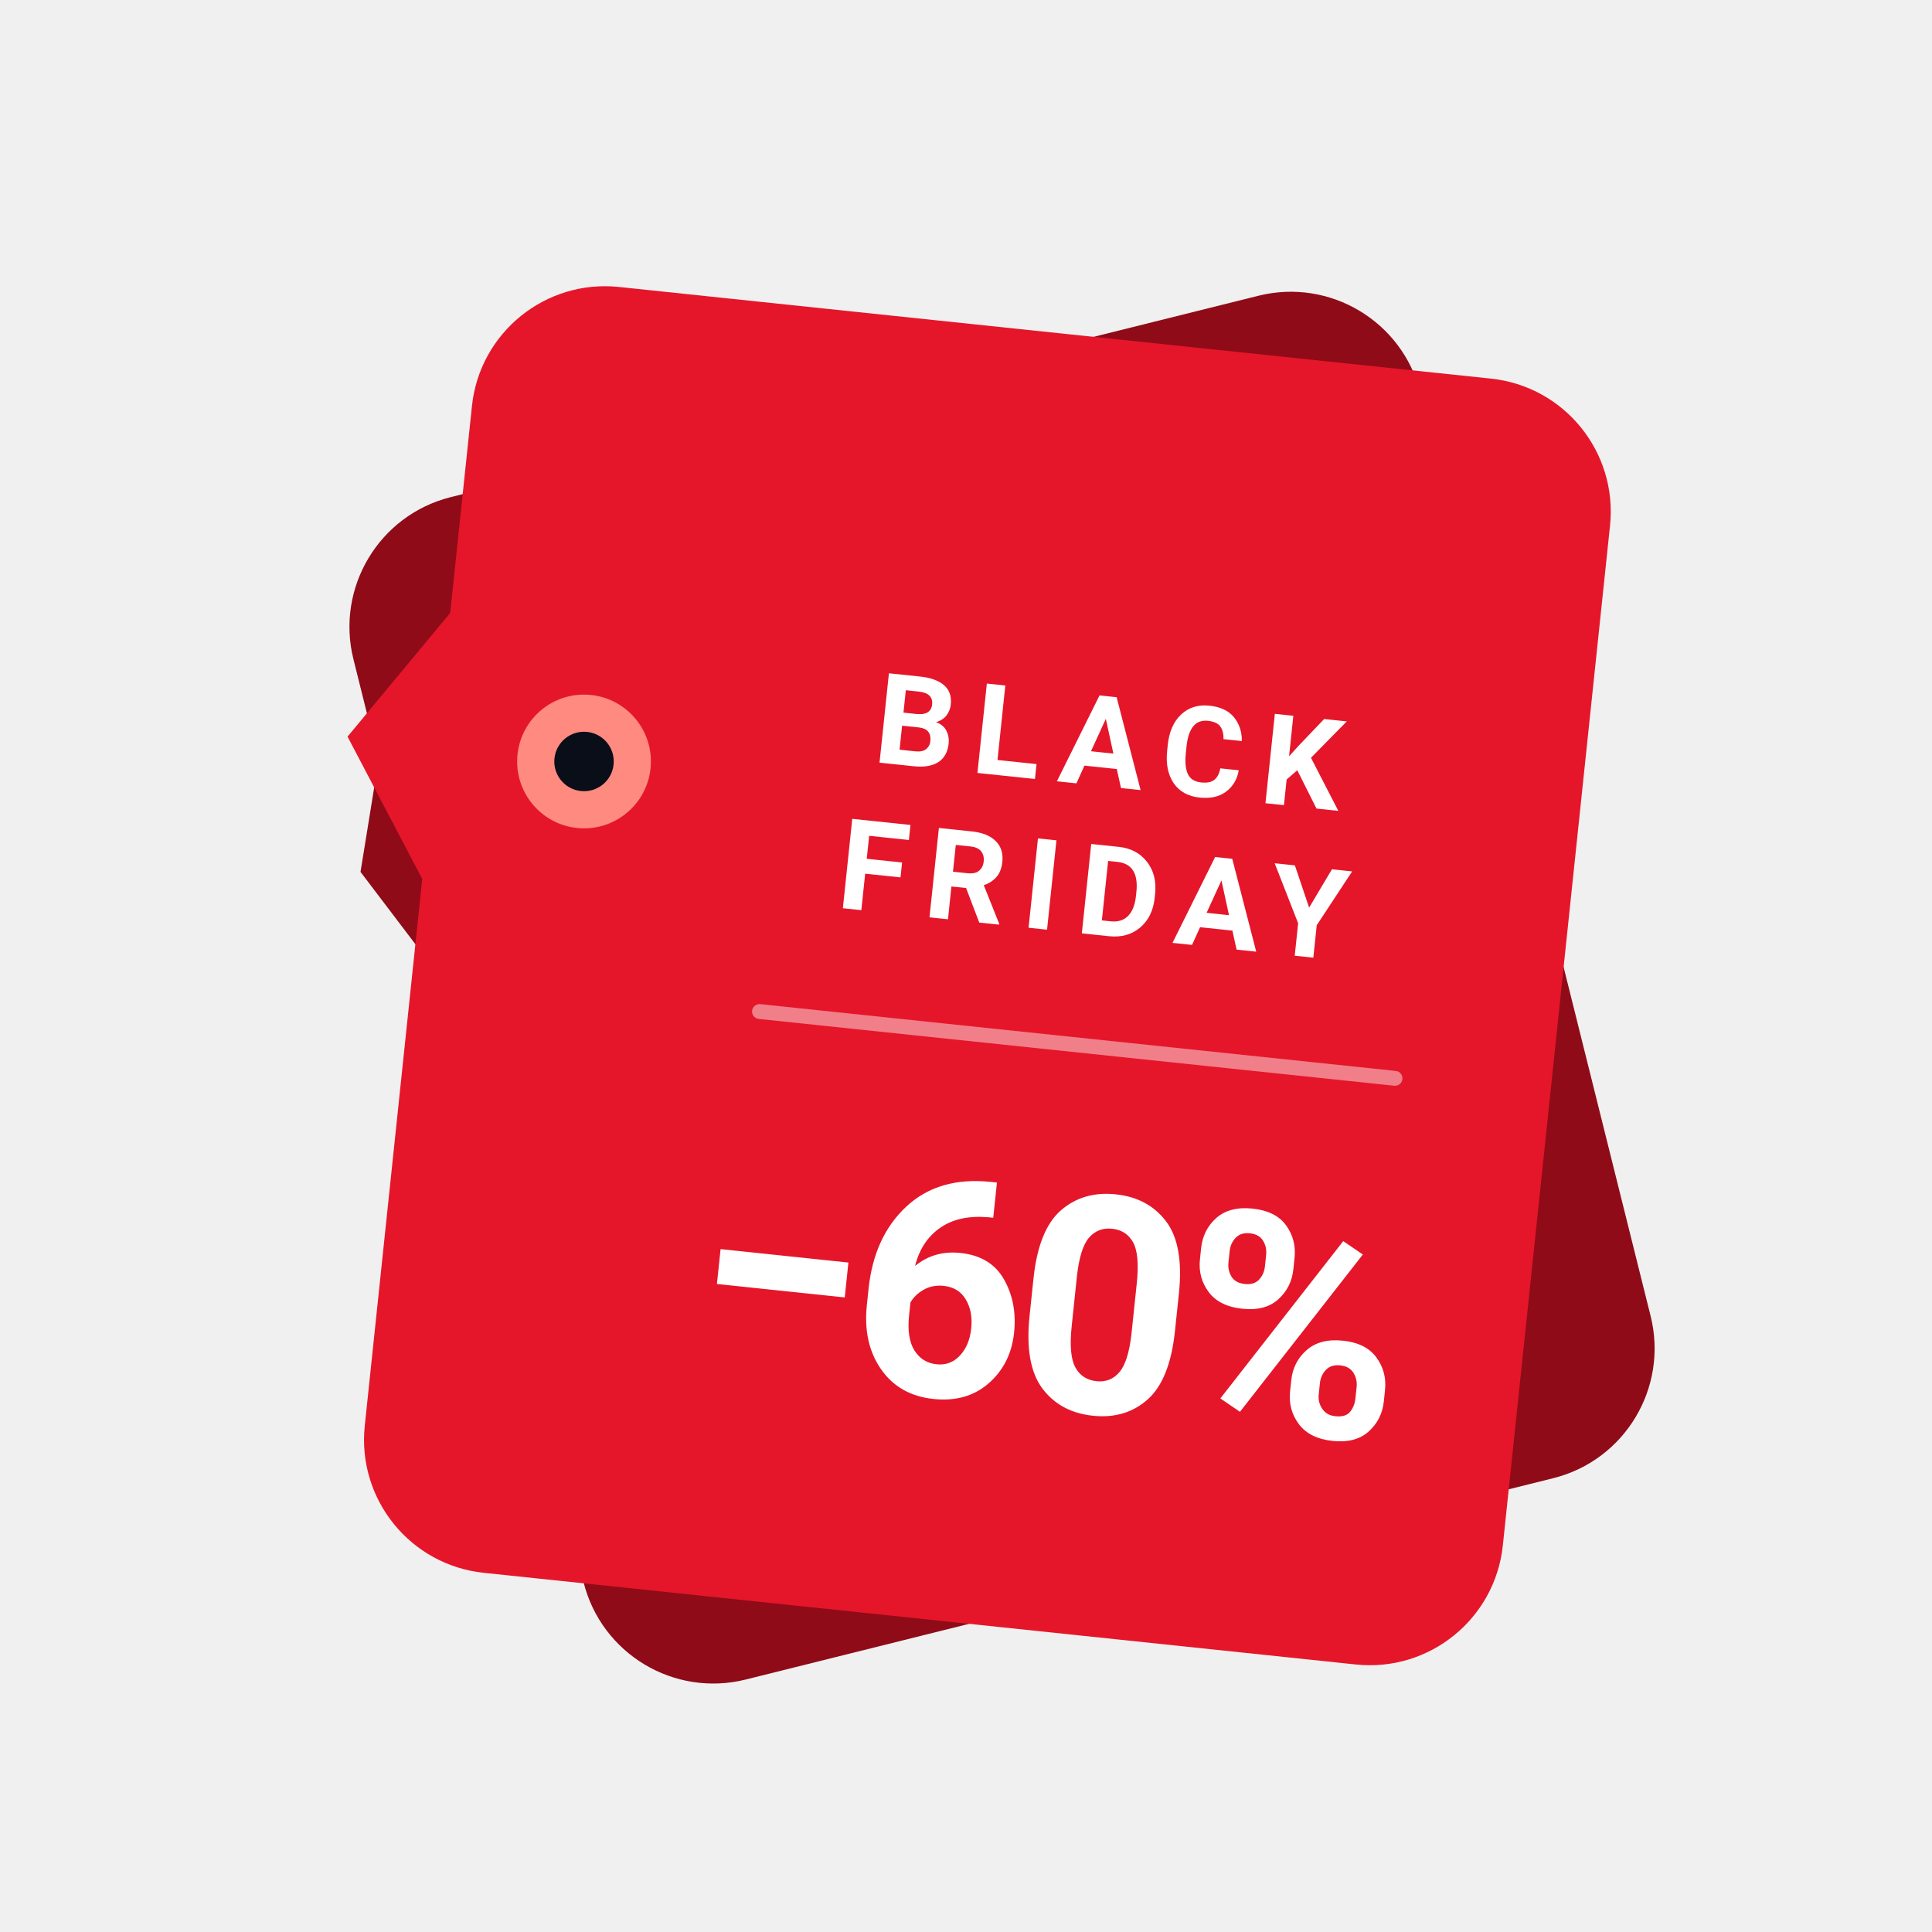
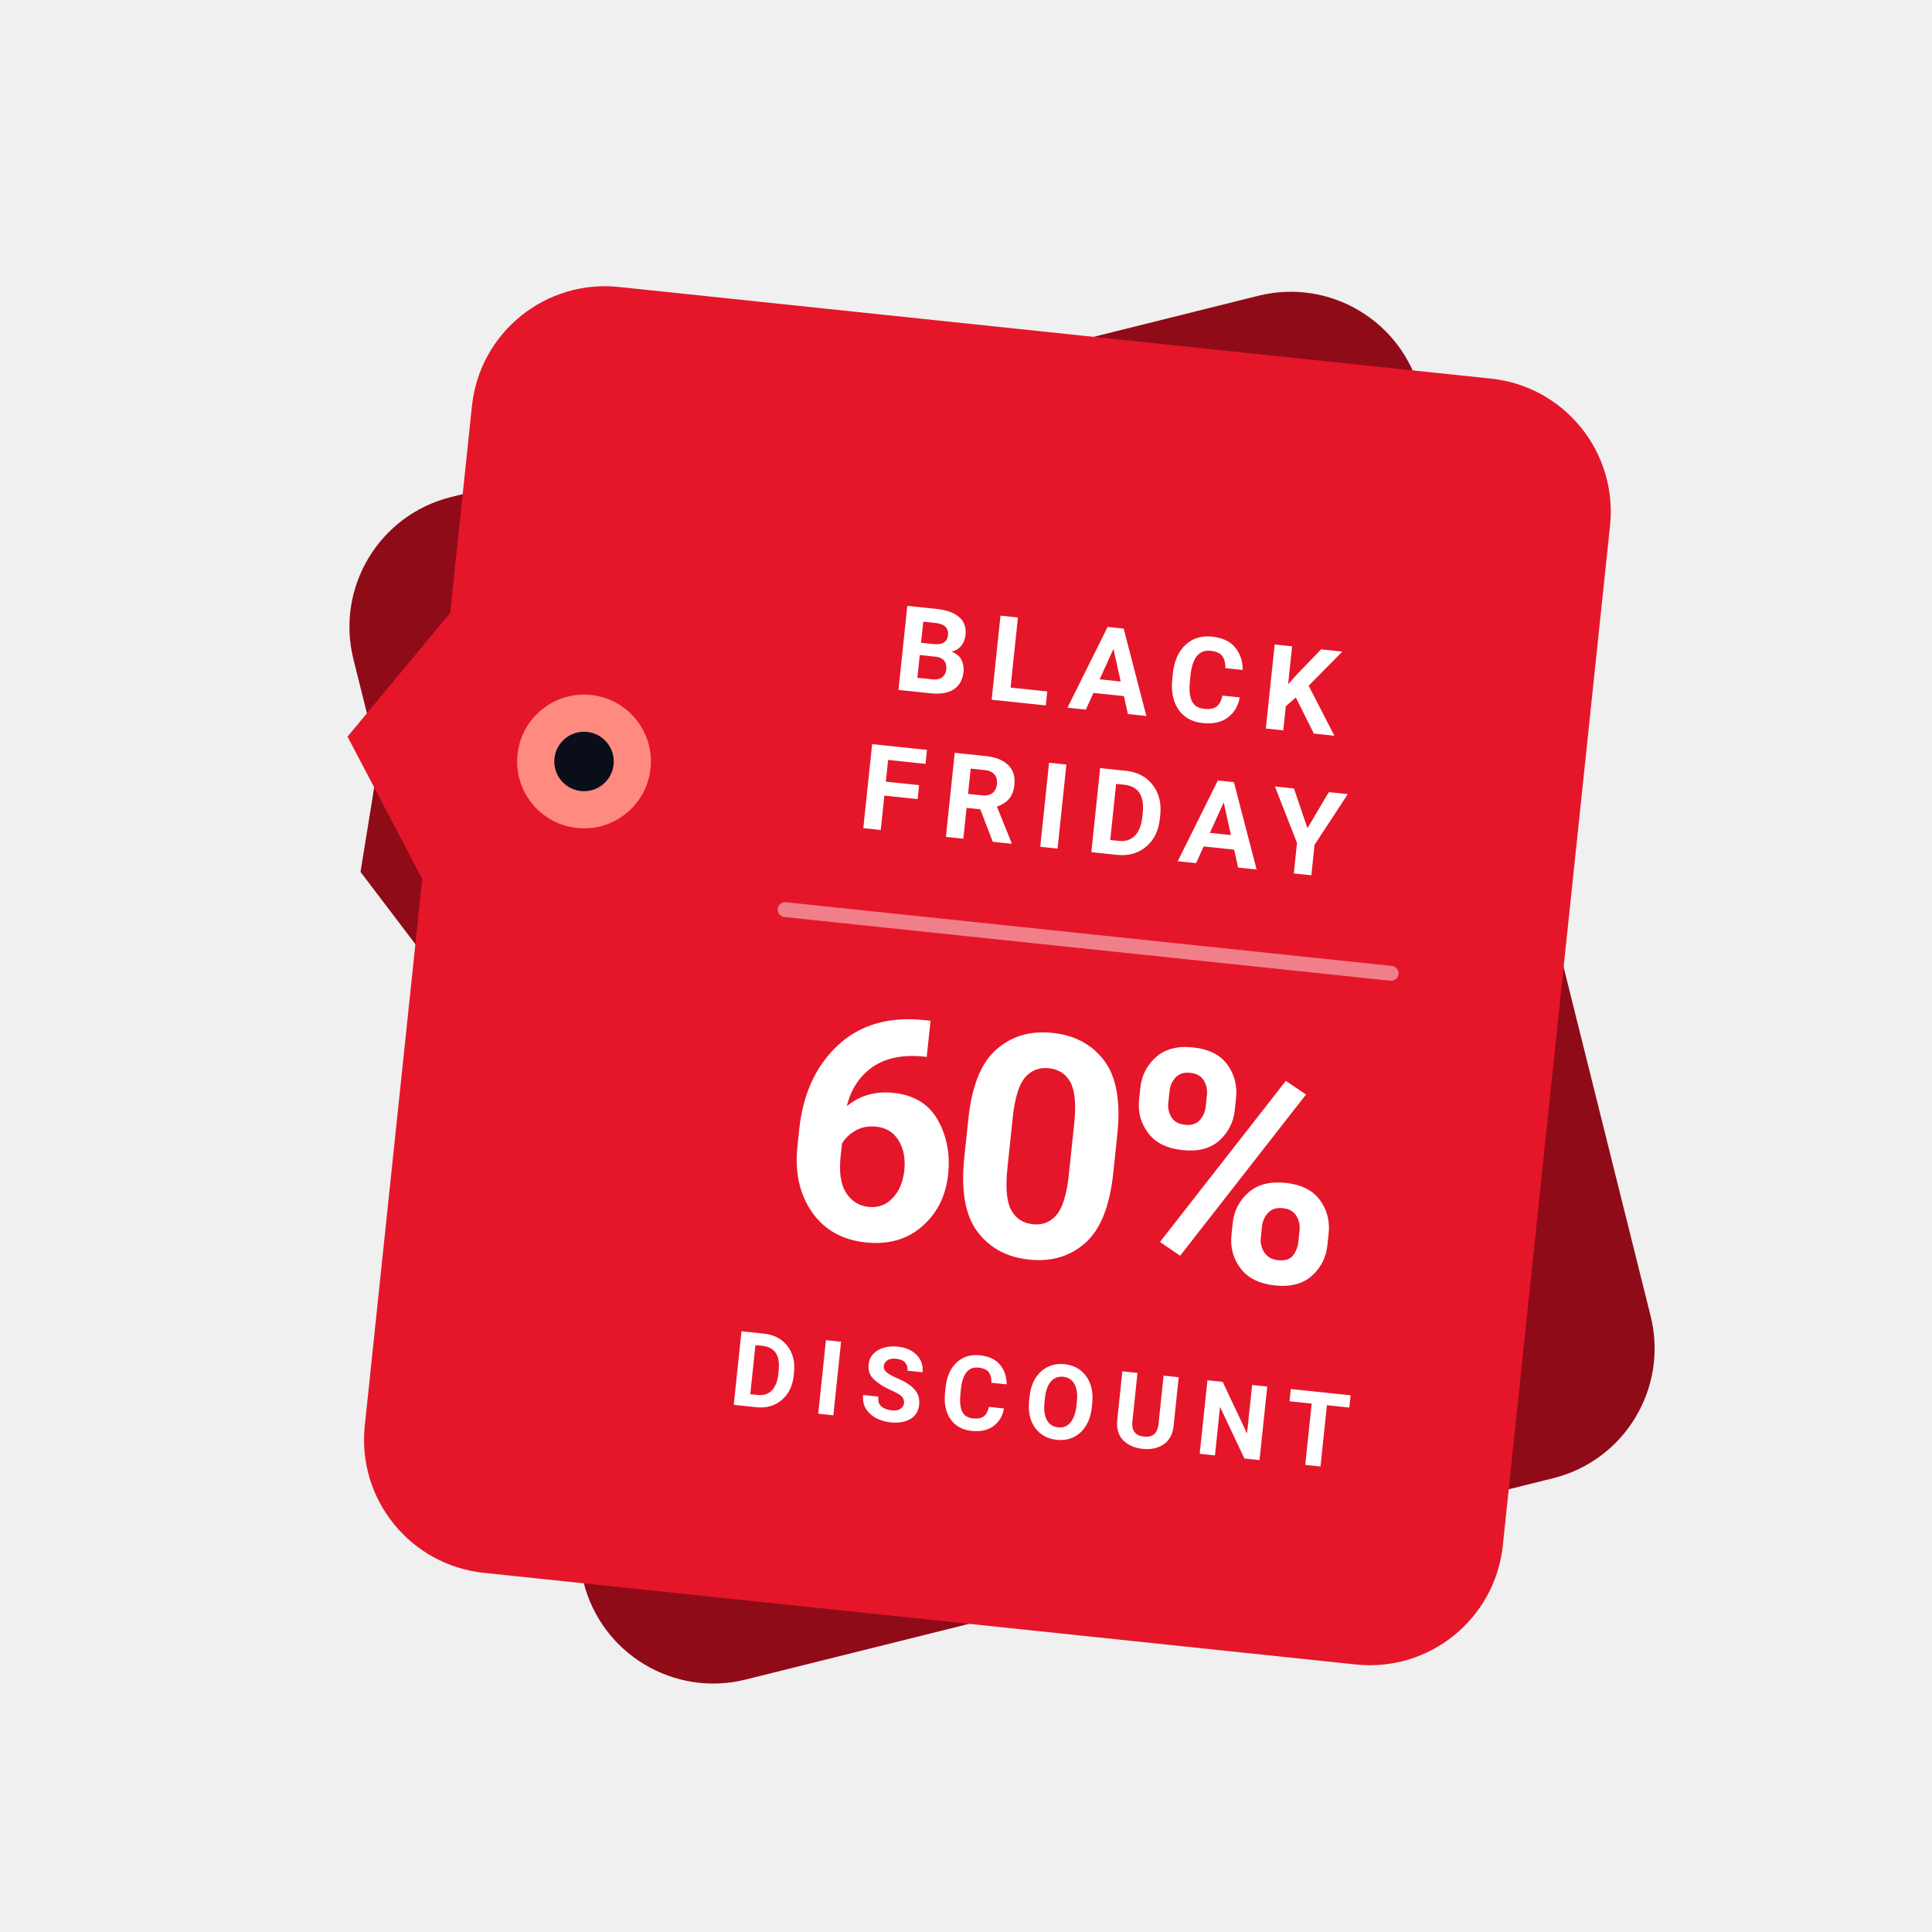
<svg xmlns="http://www.w3.org/2000/svg" viewBox="0 0 260 260" width="260" height="260">
  <g transform="rotate(-14 130 130)">
    <path d="M78 52h112a18 18 0 0 1 18 18v128a18 18 0 0 1-18 18H78a18 18 0 0 1-18-18V112l-6-14 6-14V70a18 18 0 0 1 18-18z" fill="#8f0b18" />
  </g>
  <g transform="rotate(6 130 130)">
    <path d="M74 44h118a18 18 0 0 1 18 18v138a18 18 0 0 1-18 18H74a18 18 0 0 1-18-18v-74l-12-18 12-18V62a18 18 0 0 1 18-18z" fill="#e5162a" />
    <circle cx="76" cy="108" r="9" fill="#ff8a80" />
    <circle cx="76" cy="108" r="4" fill="#090e18" />
-     <text x="146" y="104" text-anchor="middle" fill="#ffffff" font-family="-apple-system, BlinkMacSystemFont, 'SF Pro Display', 'Segoe UI', Roboto, 'Helvetica Neue', Arial, sans-serif" font-size="17" font-weight="700" letter-spacing="2.4">BLACK</text>
-     <text x="146" y="124" text-anchor="middle" fill="#ffffff" font-family="-apple-system, BlinkMacSystemFont, 'SF Pro Display', 'Segoe UI', Roboto, 'Helvetica Neue', Arial, sans-serif" font-size="17" font-weight="700" letter-spacing="2.4">FRIDAY</text>
-     <rect x="102" y="138" width="88" height="2" rx="1" fill="#ffffff" opacity=".45" />
-     <text x="146" y="188" text-anchor="middle" fill="#ffffff" font-family="-apple-system, BlinkMacSystemFont, 'SF Pro Display', 'Segoe UI', Roboto, 'Helvetica Neue', Arial, sans-serif" font-size="41" font-weight="750" letter-spacing="-1.5">−60%</text>
+     <text x="146" y="94" text-anchor="middle" fill="#ffffff" font-family="-apple-system, BlinkMacSystemFont, 'SF Pro Display', 'Segoe UI', Roboto, 'Helvetica Neue', Arial, sans-serif" font-size="16" font-weight="700" letter-spacing="2.4">BLACK</text>
+     <text x="146" y="113" text-anchor="middle" fill="#ffffff" font-family="-apple-system, BlinkMacSystemFont, 'SF Pro Display', 'Segoe UI', Roboto, 'Helvetica Neue', Arial, sans-serif" font-size="16" font-weight="700" letter-spacing="2.4">FRIDAY</text>
+     <rect x="104" y="124" width="84" height="2" rx="1" fill="#ffffff" opacity=".45" />
+     <text x="146" y="168" text-anchor="middle" fill="#ffffff" font-family="-apple-system, BlinkMacSystemFont, 'SF Pro Display', 'Segoe UI', Roboto, 'Helvetica Neue', Arial, sans-serif" font-size="42" font-weight="750" letter-spacing="-1.5">60%</text>
+     <text x="146" y="192" text-anchor="middle" fill="#ffffff" font-family="-apple-system, BlinkMacSystemFont, 'SF Pro Display', 'Segoe UI', Roboto, 'Helvetica Neue', Arial, sans-serif" font-size="14" font-weight="700" letter-spacing="2.2">DISCOUNT</text>
  </g>
</svg>
